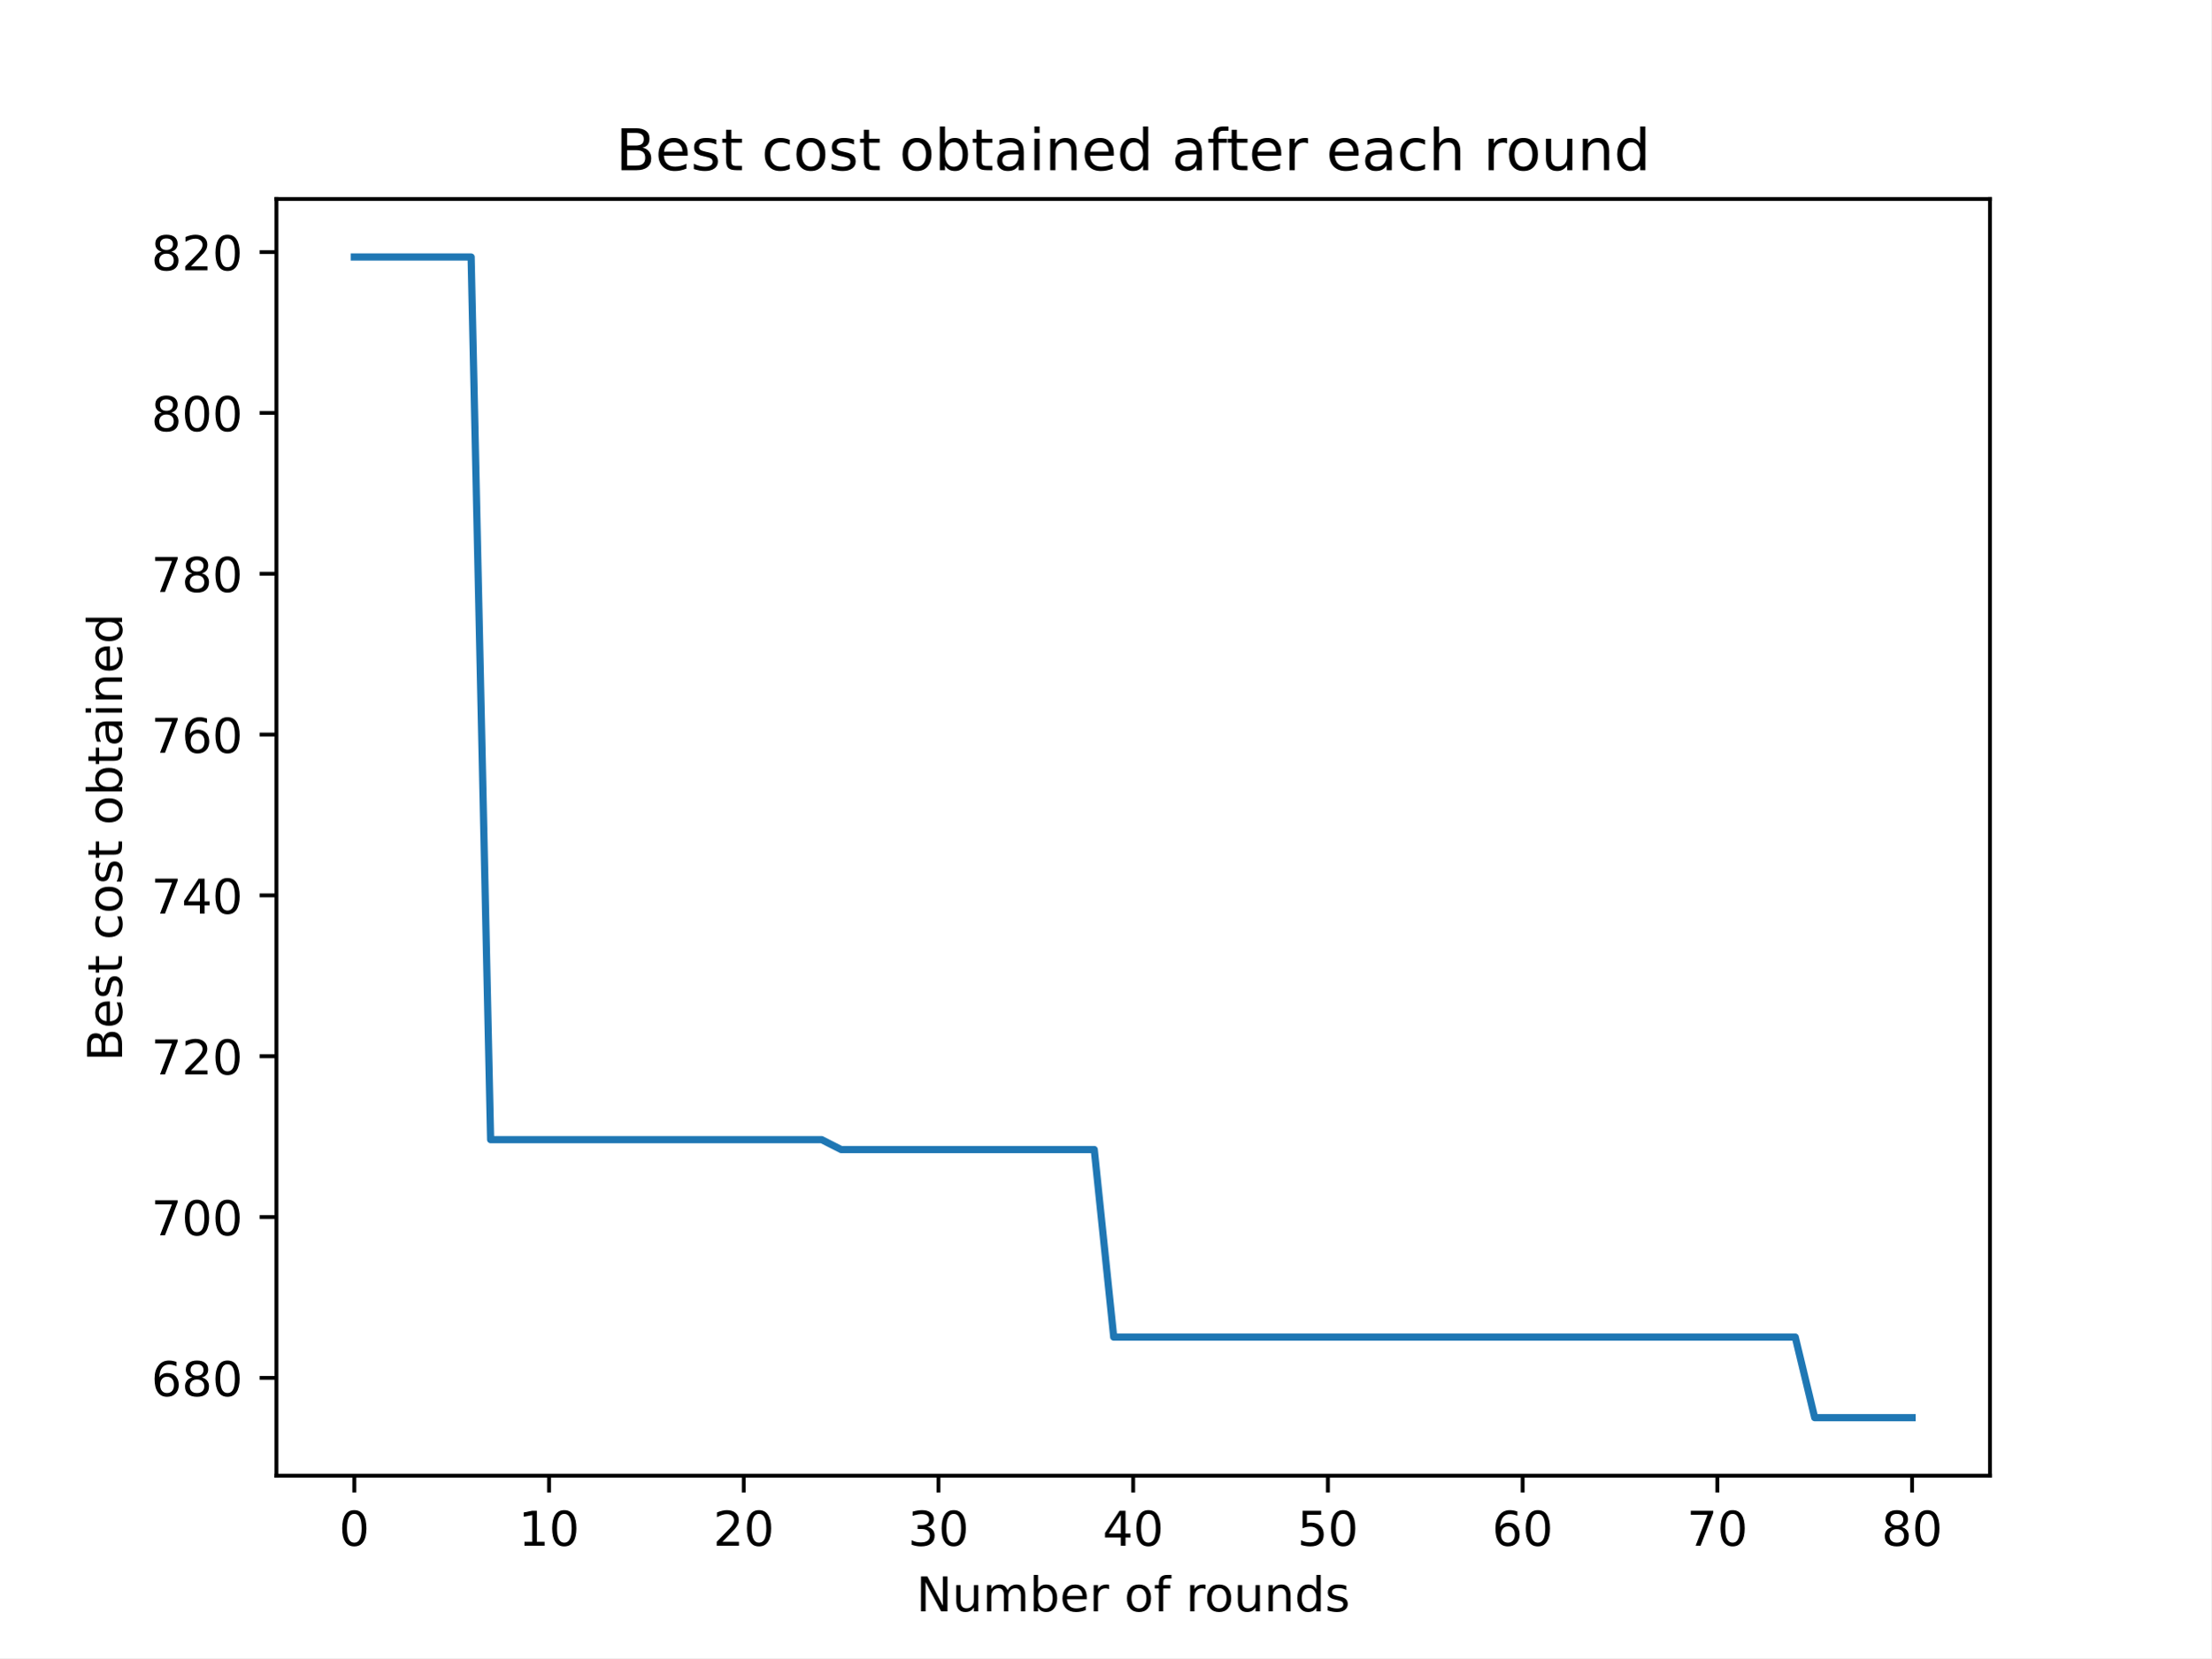
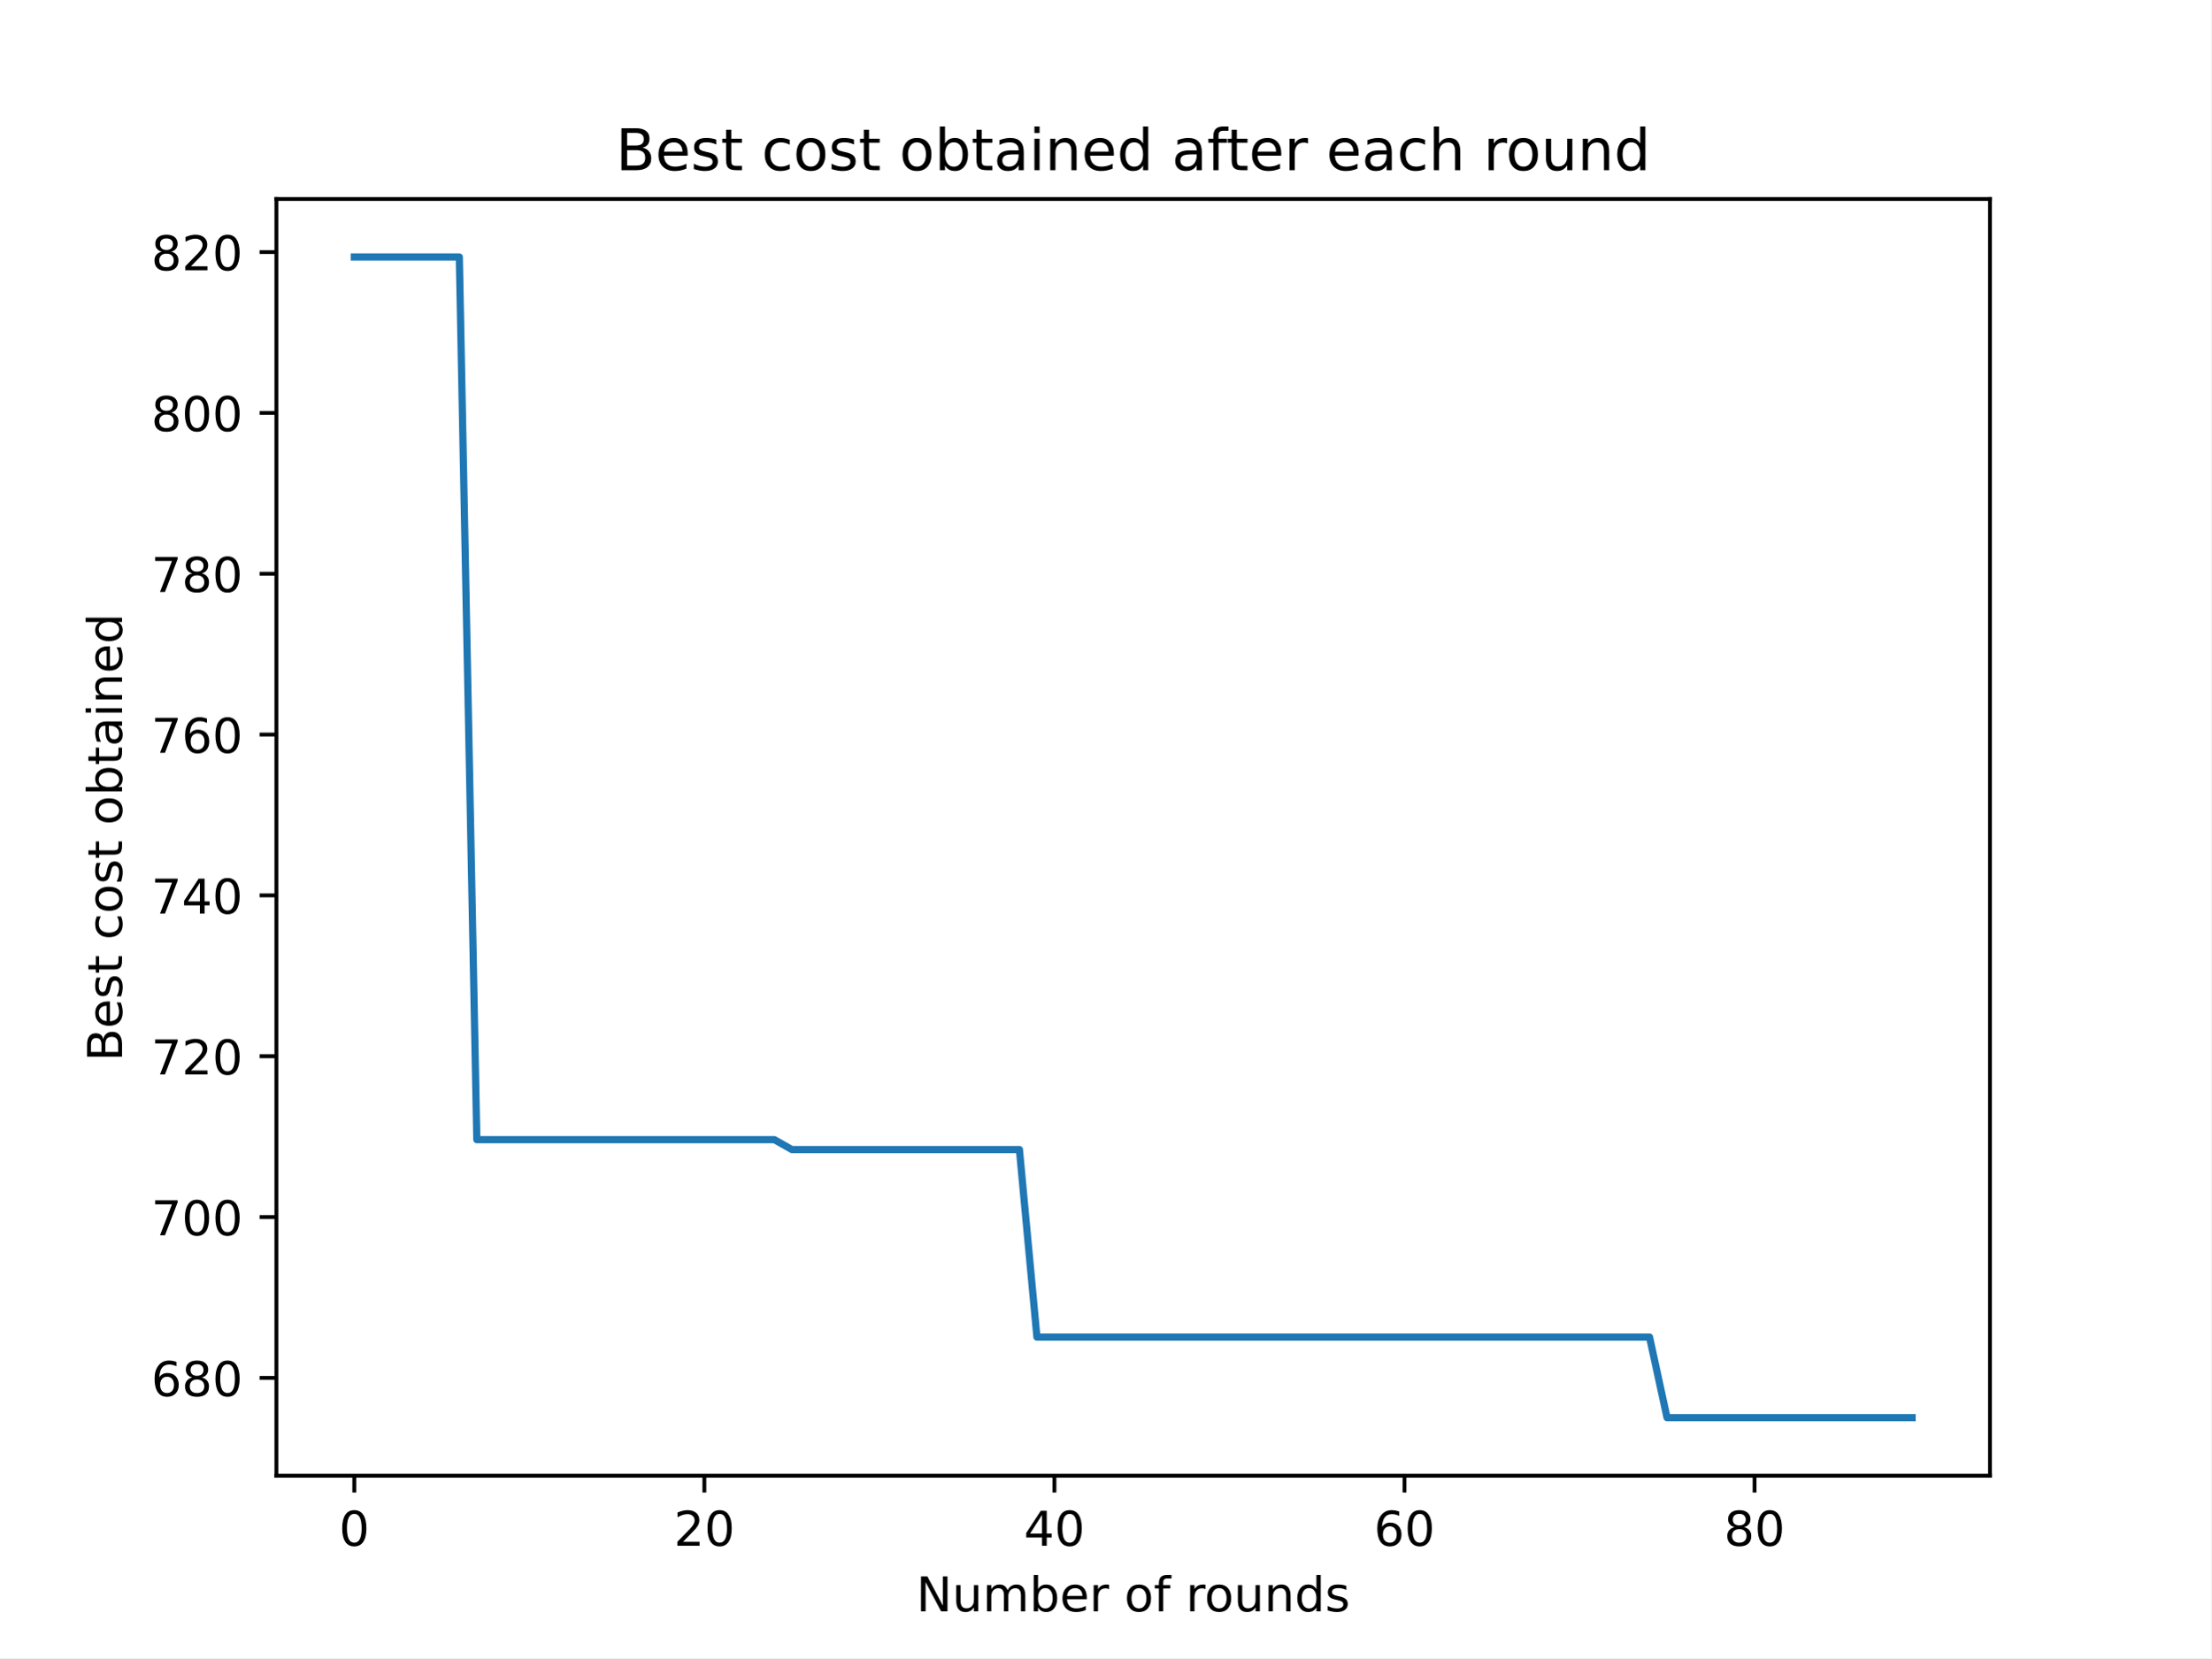
<svg xmlns="http://www.w3.org/2000/svg" xmlns:xlink="http://www.w3.org/1999/xlink" height="345.6pt" version="1.1" viewBox="0 0 460.8 345.6" width="460.8pt">
  <defs>
    <style type="text/css">*{stroke-linecap:butt;stroke-linejoin:round;}</style>
  </defs>
  <g id="figure_1">
    <g id="patch_1">
      <path d="M 0 345.6  L 460.8 345.6  L 460.8 0  L 0 0  z " style="fill:#ffffff;" />
    </g>
    <g id="axes_1">
      <g id="patch_2">
        <path d="M 57.6 307.584  L 414.72 307.584  L 414.72 41.472  L 57.6 41.472  z " style="fill:#ffffff;" />
      </g>
      <g id="matplotlib.axis_1">
        <g id="xtick_1">
          <g id="line2d_1">
            <defs>
-               <path d="M 0 0  L 0 3.5  " id="m6f4fa41542" style="stroke:#000000;stroke-width:0.8;" />
+               <path d="M 0 0  L 0 3.5  " id="m578d3d5909" style="stroke:#000000;stroke-width:0.8;" />
            </defs>
            <g>
-               <use style="stroke:#000000;stroke-width:0.8;" x="73.833" xlink:href="#m6f4fa41542" y="307.584" />
+               <use style="stroke:#000000;stroke-width:0.8;" x="73.833" xlink:href="#m578d3d5909" y="307.584" />
            </g>
          </g>
          <g id="text_1">
            <g transform="translate(70.65148 322.1824)scale(0.1 -0.1)">
              <defs>
                <path d="M 31.781 66.406  Q 24.172 66.406 20.328 58.906  Q 16.5 51.422 16.5 36.375  Q 16.5 21.391 20.328 13.891  Q 24.172 6.391 31.781 6.391  Q 39.453 6.391 43.281 13.891  Q 47.125 21.391 47.125 36.375  Q 47.125 51.422 43.281 58.906  Q 39.453 66.406 31.781 66.406  z M 31.781 74.219  Q 44.047 74.219 50.516 64.516  Q 56.984 54.828 56.984 36.375  Q 56.984 17.969 50.516 8.266  Q 44.047 -1.422 31.781 -1.422  Q 19.531 -1.422 13.062 8.266  Q 6.594 17.969 6.594 36.375  Q 6.594 54.828 13.062 64.516  Q 19.531 74.219 31.781 74.219  z " id="DejaVuSans-48" />
              </defs>
              <use xlink:href="#DejaVuSans-48" />
            </g>
          </g>
        </g>
        <g id="xtick_2">
          <g id="line2d_2">
            <g>
-               <use style="stroke:#000000;stroke-width:0.8;" x="114.415" xlink:href="#m6f4fa41542" y="307.584" />
+               <use style="stroke:#000000;stroke-width:0.8;" x="146.789" xlink:href="#m578d3d5909" y="307.584" />
            </g>
          </g>
          <g id="text_2">
-             <g transform="translate(108.052 322.1824)scale(0.1 -0.1)">
-               <defs>
-                 <path d="M 12.406 8.297  L 28.516 8.297  L 28.516 63.922  L 10.984 60.406  L 10.984 69.391  L 28.422 72.906  L 38.281 72.906  L 38.281 8.297  L 54.391 8.297  L 54.391 0  L 12.406 0  z " id="DejaVuSans-49" />
-               </defs>
-               <use xlink:href="#DejaVuSans-49" />
+             <g transform="translate(140.4263 322.1824)scale(0.1 -0.1)">
+               <defs>
+                 <path d="M 19.188 8.297  L 53.609 8.297  L 53.609 0  L 7.328 0  L 7.328 8.297  Q 12.938 14.109 22.625 23.891  Q 32.328 33.688 34.812 36.531  Q 39.547 41.844 41.422 45.531  Q 43.312 49.219 43.312 52.781  Q 43.312 58.594 39.234 62.25  Q 35.156 65.922 28.609 65.922  Q 23.969 65.922 18.812 64.312  Q 13.672 62.703 7.812 59.422  L 7.812 69.391  Q 13.766 71.781 18.938 73  Q 24.125 74.219 28.422 74.219  Q 39.75 74.219 46.484 68.547  Q 53.219 62.891 53.219 53.422  Q 53.219 48.922 51.531 44.891  Q 49.859 40.875 45.406 35.406  Q 44.188 33.984 37.641 27.219  Q 31.109 20.453 19.188 8.297  z " id="DejaVuSans-50" />
+               </defs>
+               <use xlink:href="#DejaVuSans-50" />
              <use x="63.623" xlink:href="#DejaVuSans-48" />
            </g>
          </g>
        </g>
        <g id="xtick_3">
          <g id="line2d_3">
            <g>
-               <use style="stroke:#000000;stroke-width:0.8;" x="154.996" xlink:href="#m6f4fa41542" y="307.584" />
+               <use style="stroke:#000000;stroke-width:0.8;" x="219.745" xlink:href="#m578d3d5909" y="307.584" />
            </g>
          </g>
          <g id="text_3">
-             <g transform="translate(148.6339 322.1824)scale(0.1 -0.1)">
-               <defs>
-                 <path d="M 19.188 8.297  L 53.609 8.297  L 53.609 0  L 7.328 0  L 7.328 8.297  Q 12.938 14.109 22.625 23.891  Q 32.328 33.688 34.812 36.531  Q 39.547 41.844 41.422 45.531  Q 43.312 49.219 43.312 52.781  Q 43.312 58.594 39.234 62.25  Q 35.156 65.922 28.609 65.922  Q 23.969 65.922 18.812 64.312  Q 13.672 62.703 7.812 59.422  L 7.812 69.391  Q 13.766 71.781 18.938 73  Q 24.125 74.219 28.422 74.219  Q 39.75 74.219 46.484 68.547  Q 53.219 62.891 53.219 53.422  Q 53.219 48.922 51.531 44.891  Q 49.859 40.875 45.406 35.406  Q 44.188 33.984 37.641 27.219  Q 31.109 20.453 19.188 8.297  z " id="DejaVuSans-50" />
-               </defs>
-               <use xlink:href="#DejaVuSans-50" />
+             <g transform="translate(213.3824 322.1824)scale(0.1 -0.1)">
+               <defs>
+                 <path d="M 37.797 64.312  L 12.891 25.391  L 37.797 25.391  z M 35.203 72.906  L 47.609 72.906  L 47.609 25.391  L 58.016 25.391  L 58.016 17.188  L 47.609 17.188  L 47.609 0  L 37.797 0  L 37.797 17.188  L 4.891 17.188  L 4.891 26.703  z " id="DejaVuSans-52" />
+               </defs>
+               <use xlink:href="#DejaVuSans-52" />
              <use x="63.623" xlink:href="#DejaVuSans-48" />
            </g>
          </g>
        </g>
        <g id="xtick_4">
          <g id="line2d_4">
            <g>
-               <use style="stroke:#000000;stroke-width:0.8;" x="195.578" xlink:href="#m6f4fa41542" y="307.584" />
+               <use style="stroke:#000000;stroke-width:0.8;" x="292.701" xlink:href="#m578d3d5909" y="307.584" />
            </g>
          </g>
          <g id="text_4">
-             <g transform="translate(189.2157 322.1824)scale(0.1 -0.1)">
-               <defs>
-                 <path d="M 40.578 39.312  Q 47.656 37.797 51.625 33  Q 55.609 28.219 55.609 21.188  Q 55.609 10.406 48.188 4.484  Q 40.766 -1.422 27.094 -1.422  Q 22.516 -1.422 17.656 -0.516  Q 12.797 0.391 7.625 2.203  L 7.625 11.719  Q 11.719 9.328 16.594 8.109  Q 21.484 6.891 26.812 6.891  Q 36.078 6.891 40.938 10.547  Q 45.797 14.203 45.797 21.188  Q 45.797 27.641 41.281 31.266  Q 36.766 34.906 28.719 34.906  L 20.219 34.906  L 20.219 43.016  L 29.109 43.016  Q 36.375 43.016 40.234 45.922  Q 44.094 48.828 44.094 54.297  Q 44.094 59.906 40.109 62.906  Q 36.141 65.922 28.719 65.922  Q 24.656 65.922 20.016 65.031  Q 15.375 64.156 9.812 62.312  L 9.812 71.094  Q 15.438 72.656 20.344 73.438  Q 25.25 74.219 29.594 74.219  Q 40.828 74.219 47.359 69.109  Q 53.906 64.016 53.906 55.328  Q 53.906 49.266 50.438 45.094  Q 46.969 40.922 40.578 39.312  z " id="DejaVuSans-51" />
-               </defs>
-               <use xlink:href="#DejaVuSans-51" />
+             <g transform="translate(286.3385 322.1824)scale(0.1 -0.1)">
+               <defs>
+                 <path d="M 33.016 40.375  Q 26.375 40.375 22.484 35.828  Q 18.609 31.297 18.609 23.391  Q 18.609 15.531 22.484 10.953  Q 26.375 6.391 33.016 6.391  Q 39.656 6.391 43.531 10.953  Q 47.406 15.531 47.406 23.391  Q 47.406 31.297 43.531 35.828  Q 39.656 40.375 33.016 40.375  z M 52.594 71.297  L 52.594 62.312  Q 48.875 64.062 45.094 64.984  Q 41.312 65.922 37.594 65.922  Q 27.828 65.922 22.672 59.328  Q 17.531 52.734 16.797 39.406  Q 19.672 43.656 24.016 45.922  Q 28.375 48.188 33.594 48.188  Q 44.578 48.188 50.953 41.516  Q 57.328 34.859 57.328 23.391  Q 57.328 12.156 50.688 5.359  Q 44.047 -1.422 33.016 -1.422  Q 20.359 -1.422 13.672 8.266  Q 6.984 17.969 6.984 36.375  Q 6.984 53.656 15.188 63.938  Q 23.391 74.219 37.203 74.219  Q 40.922 74.219 44.703 73.484  Q 48.484 72.75 52.594 71.297  z " id="DejaVuSans-54" />
+               </defs>
+               <use xlink:href="#DejaVuSans-54" />
              <use x="63.623" xlink:href="#DejaVuSans-48" />
            </g>
          </g>
        </g>
        <g id="xtick_5">
          <g id="line2d_5">
            <g>
-               <use style="stroke:#000000;stroke-width:0.8;" x="236.16" xlink:href="#m6f4fa41542" y="307.584" />
+               <use style="stroke:#000000;stroke-width:0.8;" x="365.657" xlink:href="#m578d3d5909" y="307.584" />
            </g>
          </g>
          <g id="text_5">
-             <g transform="translate(229.7975 322.1824)scale(0.1 -0.1)">
-               <defs>
-                 <path d="M 37.797 64.312  L 12.891 25.391  L 37.797 25.391  z M 35.203 72.906  L 47.609 72.906  L 47.609 25.391  L 58.016 25.391  L 58.016 17.188  L 47.609 17.188  L 47.609 0  L 37.797 0  L 37.797 17.188  L 4.891 17.188  L 4.891 26.703  z " id="DejaVuSans-52" />
-               </defs>
-               <use xlink:href="#DejaVuSans-52" />
-               <use x="63.623" xlink:href="#DejaVuSans-48" />
-             </g>
-           </g>
-         </g>
-         <g id="xtick_6">
-           <g id="line2d_6">
-             <g>
-               <use style="stroke:#000000;stroke-width:0.8;" x="276.742" xlink:href="#m6f4fa41542" y="307.584" />
-             </g>
-           </g>
-           <g id="text_6">
-             <g transform="translate(270.3793 322.1824)scale(0.1 -0.1)">
-               <defs>
-                 <path d="M 10.797 72.906  L 49.516 72.906  L 49.516 64.594  L 19.828 64.594  L 19.828 46.734  Q 21.969 47.469 24.109 47.828  Q 26.266 48.188 28.422 48.188  Q 40.625 48.188 47.75 41.5  Q 54.891 34.812 54.891 23.391  Q 54.891 11.625 47.562 5.094  Q 40.234 -1.422 26.906 -1.422  Q 22.312 -1.422 17.547 -0.641  Q 12.797 0.141 7.719 1.703  L 7.719 11.625  Q 12.109 9.234 16.797 8.062  Q 21.484 6.891 26.703 6.891  Q 35.156 6.891 40.078 11.328  Q 45.016 15.766 45.016 23.391  Q 45.016 31 40.078 35.438  Q 35.156 39.891 26.703 39.891  Q 22.75 39.891 18.812 39.016  Q 14.891 38.141 10.797 36.281  z " id="DejaVuSans-53" />
-               </defs>
-               <use xlink:href="#DejaVuSans-53" />
-               <use x="63.623" xlink:href="#DejaVuSans-48" />
-             </g>
-           </g>
-         </g>
-         <g id="xtick_7">
-           <g id="line2d_7">
-             <g>
-               <use style="stroke:#000000;stroke-width:0.8;" x="317.324" xlink:href="#m6f4fa41542" y="307.584" />
-             </g>
-           </g>
-           <g id="text_7">
-             <g transform="translate(310.9611 322.1824)scale(0.1 -0.1)">
-               <defs>
-                 <path d="M 33.016 40.375  Q 26.375 40.375 22.484 35.828  Q 18.609 31.297 18.609 23.391  Q 18.609 15.531 22.484 10.953  Q 26.375 6.391 33.016 6.391  Q 39.656 6.391 43.531 10.953  Q 47.406 15.531 47.406 23.391  Q 47.406 31.297 43.531 35.828  Q 39.656 40.375 33.016 40.375  z M 52.594 71.297  L 52.594 62.312  Q 48.875 64.062 45.094 64.984  Q 41.312 65.922 37.594 65.922  Q 27.828 65.922 22.672 59.328  Q 17.531 52.734 16.797 39.406  Q 19.672 43.656 24.016 45.922  Q 28.375 48.188 33.594 48.188  Q 44.578 48.188 50.953 41.516  Q 57.328 34.859 57.328 23.391  Q 57.328 12.156 50.688 5.359  Q 44.047 -1.422 33.016 -1.422  Q 20.359 -1.422 13.672 8.266  Q 6.984 17.969 6.984 36.375  Q 6.984 53.656 15.188 63.938  Q 23.391 74.219 37.203 74.219  Q 40.922 74.219 44.703 73.484  Q 48.484 72.75 52.594 71.297  z " id="DejaVuSans-54" />
-               </defs>
-               <use xlink:href="#DejaVuSans-54" />
-               <use x="63.623" xlink:href="#DejaVuSans-48" />
-             </g>
-           </g>
-         </g>
-         <g id="xtick_8">
-           <g id="line2d_8">
-             <g>
-               <use style="stroke:#000000;stroke-width:0.8;" x="357.905" xlink:href="#m6f4fa41542" y="307.584" />
-             </g>
-           </g>
-           <g id="text_8">
-             <g transform="translate(351.543 322.1824)scale(0.1 -0.1)">
-               <defs>
-                 <path d="M 8.203 72.906  L 55.078 72.906  L 55.078 68.703  L 28.609 0  L 18.312 0  L 43.219 64.594  L 8.203 64.594  z " id="DejaVuSans-55" />
-               </defs>
-               <use xlink:href="#DejaVuSans-55" />
-               <use x="63.623" xlink:href="#DejaVuSans-48" />
-             </g>
-           </g>
-         </g>
-         <g id="xtick_9">
-           <g id="line2d_9">
-             <g>
-               <use style="stroke:#000000;stroke-width:0.8;" x="398.487" xlink:href="#m6f4fa41542" y="307.584" />
-             </g>
-           </g>
-           <g id="text_9">
-             <g transform="translate(392.1248 322.1824)scale(0.1 -0.1)">
+             <g transform="translate(359.2945 322.1824)scale(0.1 -0.1)">
              <defs>
                <path d="M 31.781 34.625  Q 24.75 34.625 20.719 30.859  Q 16.703 27.094 16.703 20.516  Q 16.703 13.922 20.719 10.156  Q 24.75 6.391 31.781 6.391  Q 38.812 6.391 42.859 10.172  Q 46.922 13.969 46.922 20.516  Q 46.922 27.094 42.891 30.859  Q 38.875 34.625 31.781 34.625  z M 21.922 38.812  Q 15.578 40.375 12.031 44.719  Q 8.5 49.078 8.5 55.328  Q 8.5 64.062 14.719 69.141  Q 20.953 74.219 31.781 74.219  Q 42.672 74.219 48.875 69.141  Q 55.078 64.062 55.078 55.328  Q 55.078 49.078 51.531 44.719  Q 48 40.375 41.703 38.812  Q 48.828 37.156 52.797 32.312  Q 56.781 27.484 56.781 20.516  Q 56.781 9.906 50.312 4.234  Q 43.844 -1.422 31.781 -1.422  Q 19.734 -1.422 13.25 4.234  Q 6.781 9.906 6.781 20.516  Q 6.781 27.484 10.781 32.312  Q 14.797 37.156 21.922 38.812  z M 18.312 54.391  Q 18.312 48.734 21.844 45.562  Q 25.391 42.391 31.781 42.391  Q 38.141 42.391 41.719 45.562  Q 45.312 48.734 45.312 54.391  Q 45.312 60.062 41.719 63.234  Q 38.141 66.406 31.781 66.406  Q 25.391 66.406 21.844 63.234  Q 18.312 60.062 18.312 54.391  z " id="DejaVuSans-56" />
              </defs>
              <use xlink:href="#DejaVuSans-56" />
              <use x="63.623" xlink:href="#DejaVuSans-48" />
            </g>
          </g>
        </g>
-         <g id="text_10">
+         <g id="text_6">
          <g transform="translate(190.9577 335.8606)scale(0.1 -0.1)">
            <defs>
              <path d="M 9.812 72.906  L 23.094 72.906  L 55.422 11.922  L 55.422 72.906  L 64.984 72.906  L 64.984 0  L 51.703 0  L 19.391 60.984  L 19.391 0  L 9.812 0  z " id="DejaVuSans-78" />
              <path d="M 8.5 21.578  L 8.5 54.688  L 17.484 54.688  L 17.484 21.922  Q 17.484 14.156 20.5 10.266  Q 23.531 6.391 29.594 6.391  Q 36.859 6.391 41.078 11.031  Q 45.312 15.672 45.312 23.688  L 45.312 54.688  L 54.297 54.688  L 54.297 0  L 45.312 0  L 45.312 8.406  Q 42.047 3.422 37.719 1  Q 33.406 -1.422 27.688 -1.422  Q 18.266 -1.422 13.375 4.438  Q 8.5 10.297 8.5 21.578  z M 31.109 56  z " id="DejaVuSans-117" />
              <path d="M 52 44.188  Q 55.375 50.25 60.062 53.125  Q 64.75 56 71.094 56  Q 79.641 56 84.281 50.016  Q 88.922 44.047 88.922 33.016  L 88.922 0  L 79.891 0  L 79.891 32.719  Q 79.891 40.578 77.094 44.375  Q 74.312 48.188 68.609 48.188  Q 61.625 48.188 57.562 43.547  Q 53.516 38.922 53.516 30.906  L 53.516 0  L 44.484 0  L 44.484 32.719  Q 44.484 40.625 41.703 44.406  Q 38.922 48.188 33.109 48.188  Q 26.219 48.188 22.156 43.531  Q 18.109 38.875 18.109 30.906  L 18.109 0  L 9.078 0  L 9.078 54.688  L 18.109 54.688  L 18.109 46.188  Q 21.188 51.219 25.484 53.609  Q 29.781 56 35.688 56  Q 41.656 56 45.828 52.969  Q 50 49.953 52 44.188  z " id="DejaVuSans-109" />
              <path d="M 48.688 27.297  Q 48.688 37.203 44.609 42.844  Q 40.531 48.484 33.406 48.484  Q 26.266 48.484 22.188 42.844  Q 18.109 37.203 18.109 27.297  Q 18.109 17.391 22.188 11.75  Q 26.266 6.109 33.406 6.109  Q 40.531 6.109 44.609 11.75  Q 48.688 17.391 48.688 27.297  z M 18.109 46.391  Q 20.953 51.266 25.266 53.625  Q 29.594 56 35.594 56  Q 45.562 56 51.781 48.094  Q 58.016 40.188 58.016 27.297  Q 58.016 14.406 51.781 6.484  Q 45.562 -1.422 35.594 -1.422  Q 29.594 -1.422 25.266 0.953  Q 20.953 3.328 18.109 8.203  L 18.109 0  L 9.078 0  L 9.078 75.984  L 18.109 75.984  z " id="DejaVuSans-98" />
              <path d="M 56.203 29.594  L 56.203 25.203  L 14.891 25.203  Q 15.484 15.922 20.484 11.062  Q 25.484 6.203 34.422 6.203  Q 39.594 6.203 44.453 7.469  Q 49.312 8.734 54.109 11.281  L 54.109 2.781  Q 49.266 0.734 44.188 -0.344  Q 39.109 -1.422 33.891 -1.422  Q 20.797 -1.422 13.156 6.188  Q 5.516 13.812 5.516 26.812  Q 5.516 40.234 12.766 48.109  Q 20.016 56 32.328 56  Q 43.359 56 49.781 48.891  Q 56.203 41.797 56.203 29.594  z M 47.219 32.234  Q 47.125 39.594 43.094 43.984  Q 39.062 48.391 32.422 48.391  Q 24.906 48.391 20.391 44.141  Q 15.875 39.891 15.188 32.172  z " id="DejaVuSans-101" />
              <path d="M 41.109 46.297  Q 39.594 47.172 37.812 47.578  Q 36.031 48 33.891 48  Q 26.266 48 22.188 43.047  Q 18.109 38.094 18.109 28.812  L 18.109 0  L 9.078 0  L 9.078 54.688  L 18.109 54.688  L 18.109 46.188  Q 20.953 51.172 25.484 53.578  Q 30.031 56 36.531 56  Q 37.453 56 38.578 55.875  Q 39.703 55.766 41.062 55.516  z " id="DejaVuSans-114" />
              <path id="DejaVuSans-32" />
              <path d="M 30.609 48.391  Q 23.391 48.391 19.188 42.75  Q 14.984 37.109 14.984 27.297  Q 14.984 17.484 19.156 11.844  Q 23.344 6.203 30.609 6.203  Q 37.797 6.203 41.984 11.859  Q 46.188 17.531 46.188 27.297  Q 46.188 37.016 41.984 42.703  Q 37.797 48.391 30.609 48.391  z M 30.609 56  Q 42.328 56 49.016 48.375  Q 55.719 40.766 55.719 27.297  Q 55.719 13.875 49.016 6.219  Q 42.328 -1.422 30.609 -1.422  Q 18.844 -1.422 12.172 6.219  Q 5.516 13.875 5.516 27.297  Q 5.516 40.766 12.172 48.375  Q 18.844 56 30.609 56  z " id="DejaVuSans-111" />
              <path d="M 37.109 75.984  L 37.109 68.5  L 28.516 68.5  Q 23.688 68.5 21.797 66.547  Q 19.922 64.594 19.922 59.516  L 19.922 54.688  L 34.719 54.688  L 34.719 47.703  L 19.922 47.703  L 19.922 0  L 10.891 0  L 10.891 47.703  L 2.297 47.703  L 2.297 54.688  L 10.891 54.688  L 10.891 58.5  Q 10.891 67.625 15.141 71.797  Q 19.391 75.984 28.609 75.984  z " id="DejaVuSans-102" />
              <path d="M 54.891 33.016  L 54.891 0  L 45.906 0  L 45.906 32.719  Q 45.906 40.484 42.875 44.328  Q 39.844 48.188 33.797 48.188  Q 26.516 48.188 22.312 43.547  Q 18.109 38.922 18.109 30.906  L 18.109 0  L 9.078 0  L 9.078 54.688  L 18.109 54.688  L 18.109 46.188  Q 21.344 51.125 25.703 53.562  Q 30.078 56 35.797 56  Q 45.219 56 50.047 50.172  Q 54.891 44.344 54.891 33.016  z " id="DejaVuSans-110" />
              <path d="M 45.406 46.391  L 45.406 75.984  L 54.391 75.984  L 54.391 0  L 45.406 0  L 45.406 8.203  Q 42.578 3.328 38.25 0.953  Q 33.938 -1.422 27.875 -1.422  Q 17.969 -1.422 11.734 6.484  Q 5.516 14.406 5.516 27.297  Q 5.516 40.188 11.734 48.094  Q 17.969 56 27.875 56  Q 33.938 56 38.25 53.625  Q 42.578 51.266 45.406 46.391  z M 14.797 27.297  Q 14.797 17.391 18.875 11.75  Q 22.953 6.109 30.078 6.109  Q 37.203 6.109 41.297 11.75  Q 45.406 17.391 45.406 27.297  Q 45.406 37.203 41.297 42.844  Q 37.203 48.484 30.078 48.484  Q 22.953 48.484 18.875 42.844  Q 14.797 37.203 14.797 27.297  z " id="DejaVuSans-100" />
              <path d="M 44.281 53.078  L 44.281 44.578  Q 40.484 46.531 36.375 47.5  Q 32.281 48.484 27.875 48.484  Q 21.188 48.484 17.844 46.438  Q 14.5 44.391 14.5 40.281  Q 14.5 37.156 16.891 35.375  Q 19.281 33.594 26.516 31.984  L 29.594 31.297  Q 39.156 29.25 43.188 25.516  Q 47.219 21.781 47.219 15.094  Q 47.219 7.469 41.188 3.016  Q 35.156 -1.422 24.609 -1.422  Q 20.219 -1.422 15.453 -0.562  Q 10.688 0.297 5.422 2  L 5.422 11.281  Q 10.406 8.688 15.234 7.391  Q 20.062 6.109 24.812 6.109  Q 31.156 6.109 34.562 8.281  Q 37.984 10.453 37.984 14.406  Q 37.984 18.062 35.516 20.016  Q 33.062 21.969 24.703 23.781  L 21.578 24.516  Q 13.234 26.266 9.516 29.906  Q 5.812 33.547 5.812 39.891  Q 5.812 47.609 11.281 51.797  Q 16.75 56 26.812 56  Q 31.781 56 36.172 55.266  Q 40.578 54.547 44.281 53.078  z " id="DejaVuSans-115" />
            </defs>
            <use xlink:href="#DejaVuSans-78" />
            <use x="74.805" xlink:href="#DejaVuSans-117" />
            <use x="138.184" xlink:href="#DejaVuSans-109" />
            <use x="235.596" xlink:href="#DejaVuSans-98" />
            <use x="299.072" xlink:href="#DejaVuSans-101" />
            <use x="360.596" xlink:href="#DejaVuSans-114" />
            <use x="401.709" xlink:href="#DejaVuSans-32" />
            <use x="433.496" xlink:href="#DejaVuSans-111" />
            <use x="494.678" xlink:href="#DejaVuSans-102" />
            <use x="529.883" xlink:href="#DejaVuSans-32" />
            <use x="561.67" xlink:href="#DejaVuSans-114" />
            <use x="600.533" xlink:href="#DejaVuSans-111" />
            <use x="661.715" xlink:href="#DejaVuSans-117" />
            <use x="725.094" xlink:href="#DejaVuSans-110" />
            <use x="788.473" xlink:href="#DejaVuSans-100" />
            <use x="851.949" xlink:href="#DejaVuSans-115" />
          </g>
        </g>
      </g>
      <g id="matplotlib.axis_2">
        <g id="ytick_1">
-           <g id="line2d_10">
+           <g id="line2d_6">
            <defs>
-               <path d="M 0 0  L -3.5 0  " id="m85ddaafd01" style="stroke:#000000;stroke-width:0.8;" />
+               <path d="M 0 0  L -3.5 0  " id="m9903466c8c" style="stroke:#000000;stroke-width:0.8;" />
            </defs>
            <g>
-               <use style="stroke:#000000;stroke-width:0.8;" x="57.6" xlink:href="#m85ddaafd01" y="287.2" />
-             </g>
-           </g>
-           <g id="text_11">
+               <use style="stroke:#000000;stroke-width:0.8;" x="57.6" xlink:href="#m9903466c8c" y="287.2" />
+             </g>
+           </g>
+           <g id="text_7">
            <g transform="translate(31.5125 290.9994)scale(0.1 -0.1)">
              <use xlink:href="#DejaVuSans-54" />
              <use x="63.623" xlink:href="#DejaVuSans-56" />
              <use x="127.246" xlink:href="#DejaVuSans-48" />
            </g>
          </g>
        </g>
        <g id="ytick_2">
+           <g id="line2d_7">
+             <g>
+               <use style="stroke:#000000;stroke-width:0.8;" x="57.6" xlink:href="#m9903466c8c" y="253.676" />
+             </g>
+           </g>
+           <g id="text_8">
+             <g transform="translate(31.5125 257.4755)scale(0.1 -0.1)">
+               <defs>
+                 <path d="M 8.203 72.906  L 55.078 72.906  L 55.078 68.703  L 28.609 0  L 18.312 0  L 43.219 64.594  L 8.203 64.594  z " id="DejaVuSans-55" />
+               </defs>
+               <use xlink:href="#DejaVuSans-55" />
+               <use x="63.623" xlink:href="#DejaVuSans-48" />
+               <use x="127.246" xlink:href="#DejaVuSans-48" />
+             </g>
+           </g>
+         </g>
+         <g id="ytick_3">
+           <g id="line2d_8">
+             <g>
+               <use style="stroke:#000000;stroke-width:0.8;" x="57.6" xlink:href="#m9903466c8c" y="220.152" />
+             </g>
+           </g>
+           <g id="text_9">
+             <g transform="translate(31.5125 223.9516)scale(0.1 -0.1)">
+               <use xlink:href="#DejaVuSans-55" />
+               <use x="63.623" xlink:href="#DejaVuSans-50" />
+               <use x="127.246" xlink:href="#DejaVuSans-48" />
+             </g>
+           </g>
+         </g>
+         <g id="ytick_4">
+           <g id="line2d_9">
+             <g>
+               <use style="stroke:#000000;stroke-width:0.8;" x="57.6" xlink:href="#m9903466c8c" y="186.629" />
+             </g>
+           </g>
+           <g id="text_10">
+             <g transform="translate(31.5125 190.4278)scale(0.1 -0.1)">
+               <use xlink:href="#DejaVuSans-55" />
+               <use x="63.623" xlink:href="#DejaVuSans-52" />
+               <use x="127.246" xlink:href="#DejaVuSans-48" />
+             </g>
+           </g>
+         </g>
+         <g id="ytick_5">
+           <g id="line2d_10">
+             <g>
+               <use style="stroke:#000000;stroke-width:0.8;" x="57.6" xlink:href="#m9903466c8c" y="153.105" />
+             </g>
+           </g>
+           <g id="text_11">
+             <g transform="translate(31.5125 156.9039)scale(0.1 -0.1)">
+               <use xlink:href="#DejaVuSans-55" />
+               <use x="63.623" xlink:href="#DejaVuSans-54" />
+               <use x="127.246" xlink:href="#DejaVuSans-48" />
+             </g>
+           </g>
+         </g>
+         <g id="ytick_6">
          <g id="line2d_11">
            <g>
-               <use style="stroke:#000000;stroke-width:0.8;" x="57.6" xlink:href="#m85ddaafd01" y="253.676" />
+               <use style="stroke:#000000;stroke-width:0.8;" x="57.6" xlink:href="#m9903466c8c" y="119.581" />
            </g>
          </g>
          <g id="text_12">
-             <g transform="translate(31.5125 257.4755)scale(0.1 -0.1)">
-               <use xlink:href="#DejaVuSans-55" />
-               <use x="63.623" xlink:href="#DejaVuSans-48" />
-               <use x="127.246" xlink:href="#DejaVuSans-48" />
-             </g>
-           </g>
-         </g>
-         <g id="ytick_3">
+             <g transform="translate(31.5125 123.38)scale(0.1 -0.1)">
+               <use xlink:href="#DejaVuSans-55" />
+               <use x="63.623" xlink:href="#DejaVuSans-56" />
+               <use x="127.246" xlink:href="#DejaVuSans-48" />
+             </g>
+           </g>
+         </g>
+         <g id="ytick_7">
          <g id="line2d_12">
            <g>
-               <use style="stroke:#000000;stroke-width:0.8;" x="57.6" xlink:href="#m85ddaafd01" y="220.152" />
+               <use style="stroke:#000000;stroke-width:0.8;" x="57.6" xlink:href="#m9903466c8c" y="86.057" />
            </g>
          </g>
          <g id="text_13">
-             <g transform="translate(31.5125 223.9516)scale(0.1 -0.1)">
-               <use xlink:href="#DejaVuSans-55" />
-               <use x="63.623" xlink:href="#DejaVuSans-50" />
-               <use x="127.246" xlink:href="#DejaVuSans-48" />
-             </g>
-           </g>
-         </g>
-         <g id="ytick_4">
-           <g id="line2d_13">
-             <g>
-               <use style="stroke:#000000;stroke-width:0.8;" x="57.6" xlink:href="#m85ddaafd01" y="186.629" />
-             </g>
-           </g>
-           <g id="text_14">
-             <g transform="translate(31.5125 190.4278)scale(0.1 -0.1)">
-               <use xlink:href="#DejaVuSans-55" />
-               <use x="63.623" xlink:href="#DejaVuSans-52" />
-               <use x="127.246" xlink:href="#DejaVuSans-48" />
-             </g>
-           </g>
-         </g>
-         <g id="ytick_5">
-           <g id="line2d_14">
-             <g>
-               <use style="stroke:#000000;stroke-width:0.8;" x="57.6" xlink:href="#m85ddaafd01" y="153.105" />
-             </g>
-           </g>
-           <g id="text_15">
-             <g transform="translate(31.5125 156.9039)scale(0.1 -0.1)">
-               <use xlink:href="#DejaVuSans-55" />
-               <use x="63.623" xlink:href="#DejaVuSans-54" />
-               <use x="127.246" xlink:href="#DejaVuSans-48" />
-             </g>
-           </g>
-         </g>
-         <g id="ytick_6">
-           <g id="line2d_15">
-             <g>
-               <use style="stroke:#000000;stroke-width:0.8;" x="57.6" xlink:href="#m85ddaafd01" y="119.581" />
-             </g>
-           </g>
-           <g id="text_16">
-             <g transform="translate(31.5125 123.38)scale(0.1 -0.1)">
-               <use xlink:href="#DejaVuSans-55" />
-               <use x="63.623" xlink:href="#DejaVuSans-56" />
-               <use x="127.246" xlink:href="#DejaVuSans-48" />
-             </g>
-           </g>
-         </g>
-         <g id="ytick_7">
-           <g id="line2d_16">
-             <g>
-               <use style="stroke:#000000;stroke-width:0.8;" x="57.6" xlink:href="#m85ddaafd01" y="86.057" />
-             </g>
-           </g>
-           <g id="text_17">
            <g transform="translate(31.5125 89.85607)scale(0.1 -0.1)">
              <use xlink:href="#DejaVuSans-56" />
              <use x="63.623" xlink:href="#DejaVuSans-48" />
              <use x="127.246" xlink:href="#DejaVuSans-48" />
            </g>
          </g>
        </g>
        <g id="ytick_8">
-           <g id="line2d_17">
-             <g>
-               <use style="stroke:#000000;stroke-width:0.8;" x="57.6" xlink:href="#m85ddaafd01" y="52.533" />
-             </g>
-           </g>
-           <g id="text_18">
+           <g id="line2d_13">
+             <g>
+               <use style="stroke:#000000;stroke-width:0.8;" x="57.6" xlink:href="#m9903466c8c" y="52.533" />
+             </g>
+           </g>
+           <g id="text_14">
            <g transform="translate(31.5125 56.33217)scale(0.1 -0.1)">
              <use xlink:href="#DejaVuSans-56" />
              <use x="63.623" xlink:href="#DejaVuSans-50" />
              <use x="127.246" xlink:href="#DejaVuSans-48" />
            </g>
          </g>
        </g>
-         <g id="text_19">
+         <g id="text_15">
          <g transform="translate(25.43281 221.2178)rotate(-90)scale(0.1 -0.1)">
            <defs>
              <path d="M 19.672 34.812  L 19.672 8.109  L 35.5 8.109  Q 43.453 8.109 47.281 11.406  Q 51.125 14.703 51.125 21.484  Q 51.125 28.328 47.281 31.562  Q 43.453 34.812 35.5 34.812  z M 19.672 64.797  L 19.672 42.828  L 34.281 42.828  Q 41.5 42.828 45.031 45.531  Q 48.578 48.25 48.578 53.812  Q 48.578 59.328 45.031 62.062  Q 41.5 64.797 34.281 64.797  z M 9.812 72.906  L 35.016 72.906  Q 46.297 72.906 52.391 68.219  Q 58.5 63.531 58.5 54.891  Q 58.5 48.188 55.375 44.234  Q 52.25 40.281 46.188 39.312  Q 53.469 37.75 57.5 32.781  Q 61.531 27.828 61.531 20.406  Q 61.531 10.641 54.891 5.312  Q 48.25 0 35.984 0  L 9.812 0  z " id="DejaVuSans-66" />
              <path d="M 18.312 70.219  L 18.312 54.688  L 36.812 54.688  L 36.812 47.703  L 18.312 47.703  L 18.312 18.016  Q 18.312 11.328 20.141 9.422  Q 21.969 7.516 27.594 7.516  L 36.812 7.516  L 36.812 0  L 27.594 0  Q 17.188 0 13.234 3.875  Q 9.281 7.766 9.281 18.016  L 9.281 47.703  L 2.688 47.703  L 2.688 54.688  L 9.281 54.688  L 9.281 70.219  z " id="DejaVuSans-116" />
              <path d="M 48.781 52.594  L 48.781 44.188  Q 44.969 46.297 41.141 47.344  Q 37.312 48.391 33.406 48.391  Q 24.656 48.391 19.812 42.844  Q 14.984 37.312 14.984 27.297  Q 14.984 17.281 19.812 11.734  Q 24.656 6.203 33.406 6.203  Q 37.312 6.203 41.141 7.25  Q 44.969 8.297 48.781 10.406  L 48.781 2.094  Q 45.016 0.344 40.984 -0.531  Q 36.969 -1.422 32.422 -1.422  Q 20.062 -1.422 12.781 6.344  Q 5.516 14.109 5.516 27.297  Q 5.516 40.672 12.859 48.328  Q 20.219 56 33.016 56  Q 37.156 56 41.109 55.141  Q 45.062 54.297 48.781 52.594  z " id="DejaVuSans-99" />
              <path d="M 34.281 27.484  Q 23.391 27.484 19.188 25  Q 14.984 22.516 14.984 16.5  Q 14.984 11.719 18.141 8.906  Q 21.297 6.109 26.703 6.109  Q 34.188 6.109 38.703 11.406  Q 43.219 16.703 43.219 25.484  L 43.219 27.484  z M 52.203 31.203  L 52.203 0  L 43.219 0  L 43.219 8.297  Q 40.141 3.328 35.547 0.953  Q 30.953 -1.422 24.312 -1.422  Q 15.922 -1.422 10.953 3.297  Q 6 8.016 6 15.922  Q 6 25.141 12.172 29.828  Q 18.359 34.516 30.609 34.516  L 43.219 34.516  L 43.219 35.406  Q 43.219 41.609 39.141 45  Q 35.062 48.391 27.688 48.391  Q 23 48.391 18.547 47.266  Q 14.109 46.141 10.016 43.891  L 10.016 52.203  Q 14.938 54.109 19.578 55.047  Q 24.219 56 28.609 56  Q 40.484 56 46.344 49.844  Q 52.203 43.703 52.203 31.203  z " id="DejaVuSans-97" />
              <path d="M 9.422 54.688  L 18.406 54.688  L 18.406 0  L 9.422 0  z M 9.422 75.984  L 18.406 75.984  L 18.406 64.594  L 9.422 64.594  z " id="DejaVuSans-105" />
            </defs>
            <use xlink:href="#DejaVuSans-66" />
            <use x="68.604" xlink:href="#DejaVuSans-101" />
            <use x="130.127" xlink:href="#DejaVuSans-115" />
            <use x="182.227" xlink:href="#DejaVuSans-116" />
            <use x="221.436" xlink:href="#DejaVuSans-32" />
            <use x="253.223" xlink:href="#DejaVuSans-99" />
            <use x="308.203" xlink:href="#DejaVuSans-111" />
            <use x="369.385" xlink:href="#DejaVuSans-115" />
            <use x="421.484" xlink:href="#DejaVuSans-116" />
            <use x="460.693" xlink:href="#DejaVuSans-32" />
            <use x="492.48" xlink:href="#DejaVuSans-111" />
            <use x="553.662" xlink:href="#DejaVuSans-98" />
            <use x="617.139" xlink:href="#DejaVuSans-116" />
            <use x="656.348" xlink:href="#DejaVuSans-97" />
            <use x="717.627" xlink:href="#DejaVuSans-105" />
            <use x="745.41" xlink:href="#DejaVuSans-110" />
            <use x="808.789" xlink:href="#DejaVuSans-101" />
            <use x="870.312" xlink:href="#DejaVuSans-100" />
          </g>
        </g>
      </g>
-       <g id="line2d_18">
-         <path clip-path="url(#p9c04d920b7)" d="M 73.833 53.568  L 77.891 53.568  L 81.949 53.568  L 86.007 53.568  L 90.065 53.568  L 94.124 53.568  L 98.182 53.568  L 102.24 237.539  L 106.298 237.539  L 110.356 237.539  L 114.415 237.539  L 118.473 237.539  L 122.531 237.539  L 126.589 237.539  L 130.647 237.539  L 134.705 237.539  L 138.764 237.539  L 142.822 237.539  L 146.88 237.539  L 150.938 237.539  L 154.996 237.539  L 159.055 237.539  L 163.113 237.539  L 167.171 237.539  L 171.229 237.539  L 175.287 239.601  L 179.345 239.601  L 183.404 239.601  L 187.462 239.601  L 191.52 239.601  L 195.578 239.601  L 199.636 239.601  L 203.695 239.601  L 207.753 239.601  L 211.811 239.601  L 215.869 239.601  L 219.927 239.601  L 223.985 239.601  L 228.044 239.601  L 232.102 278.694  L 236.16 278.694  L 240.218 278.694  L 244.276 278.694  L 248.335 278.694  L 252.393 278.694  L 256.451 278.694  L 260.509 278.694  L 264.567 278.694  L 268.625 278.694  L 272.684 278.694  L 276.742 278.694  L 280.8 278.694  L 284.858 278.694  L 288.916 278.694  L 292.975 278.694  L 297.033 278.694  L 301.091 278.694  L 305.149 278.694  L 309.207 278.694  L 313.265 278.694  L 317.324 278.694  L 321.382 278.694  L 325.44 278.694  L 329.498 278.694  L 333.556 278.694  L 337.615 278.694  L 341.673 278.694  L 345.731 278.694  L 349.789 278.694  L 353.847 278.694  L 357.905 278.694  L 361.964 278.694  L 366.022 278.694  L 370.08 278.694  L 374.138 278.694  L 378.196 295.488  L 382.255 295.488  L 386.313 295.488  L 390.371 295.488  L 394.429 295.488  L 398.487 295.488  " style="fill:none;stroke:#1f77b4;stroke-linecap:square;stroke-width:1.5;" />
+       <g id="line2d_14">
+         <path clip-path="url(#p6af57d5e96)" d="M 73.833 53.568  L 77.481 53.568  L 81.128 53.568  L 84.776 53.568  L 88.424 53.568  L 92.072 53.568  L 95.72 53.568  L 99.367 237.539  L 103.015 237.539  L 106.663 237.539  L 110.311 237.539  L 113.959 237.539  L 117.606 237.539  L 121.254 237.539  L 124.902 237.539  L 128.55 237.539  L 132.198 237.539  L 135.845 237.539  L 139.493 237.539  L 143.141 237.539  L 146.789 237.539  L 150.437 237.539  L 154.084 237.539  L 157.732 237.539  L 161.38 237.539  L 165.028 239.601  L 168.676 239.601  L 172.323 239.601  L 175.971 239.601  L 179.619 239.601  L 183.267 239.601  L 186.915 239.601  L 190.562 239.601  L 194.21 239.601  L 197.858 239.601  L 201.506 239.601  L 205.154 239.601  L 208.801 239.601  L 212.449 239.601  L 216.097 278.694  L 219.745 278.694  L 223.393 278.694  L 227.04 278.694  L 230.688 278.694  L 234.336 278.694  L 237.984 278.694  L 241.632 278.694  L 245.28 278.694  L 248.927 278.694  L 252.575 278.694  L 256.223 278.694  L 259.871 278.694  L 263.519 278.694  L 267.166 278.694  L 270.814 278.694  L 274.462 278.694  L 278.11 278.694  L 281.758 278.694  L 285.405 278.694  L 289.053 278.694  L 292.701 278.694  L 296.349 278.694  L 299.997 278.694  L 303.644 278.694  L 307.292 278.694  L 310.94 278.694  L 314.588 278.694  L 318.236 278.694  L 321.883 278.694  L 325.531 278.694  L 329.179 278.694  L 332.827 278.694  L 336.475 278.694  L 340.122 278.694  L 343.77 278.694  L 347.418 295.488  L 351.066 295.488  L 354.714 295.488  L 358.361 295.488  L 362.009 295.488  L 365.657 295.488  L 369.305 295.488  L 372.953 295.488  L 376.6 295.488  L 380.248 295.488  L 383.896 295.488  L 387.544 295.488  L 391.192 295.488  L 394.839 295.488  L 398.487 295.488  " style="fill:none;stroke:#1f77b4;stroke-linecap:square;stroke-width:1.5;" />
      </g>
      <g id="patch_3">
        <path d="M 57.6 307.584  L 57.6 41.472  " style="fill:none;stroke:#000000;stroke-linecap:square;stroke-linejoin:miter;stroke-width:0.8;" />
      </g>
      <g id="patch_4">
        <path d="M 414.72 307.584  L 414.72 41.472  " style="fill:none;stroke:#000000;stroke-linecap:square;stroke-linejoin:miter;stroke-width:0.8;" />
      </g>
      <g id="patch_5">
        <path d="M 57.6 307.584  L 414.72 307.584  " style="fill:none;stroke:#000000;stroke-linecap:square;stroke-linejoin:miter;stroke-width:0.8;" />
      </g>
      <g id="patch_6">
        <path d="M 57.6 41.472  L 414.72 41.472  " style="fill:none;stroke:#000000;stroke-linecap:square;stroke-linejoin:miter;stroke-width:0.8;" />
      </g>
-       <g id="text_20">
+       <g id="text_16">
        <g transform="translate(128.3297 35.472)scale(0.12 -0.12)">
          <defs>
            <path d="M 54.891 33.016  L 54.891 0  L 45.906 0  L 45.906 32.719  Q 45.906 40.484 42.875 44.328  Q 39.844 48.188 33.797 48.188  Q 26.516 48.188 22.312 43.547  Q 18.109 38.922 18.109 30.906  L 18.109 0  L 9.078 0  L 9.078 75.984  L 18.109 75.984  L 18.109 46.188  Q 21.344 51.125 25.703 53.562  Q 30.078 56 35.797 56  Q 45.219 56 50.047 50.172  Q 54.891 44.344 54.891 33.016  z " id="DejaVuSans-104" />
          </defs>
          <use xlink:href="#DejaVuSans-66" />
          <use x="68.604" xlink:href="#DejaVuSans-101" />
          <use x="130.127" xlink:href="#DejaVuSans-115" />
          <use x="182.227" xlink:href="#DejaVuSans-116" />
          <use x="221.436" xlink:href="#DejaVuSans-32" />
          <use x="253.223" xlink:href="#DejaVuSans-99" />
          <use x="308.203" xlink:href="#DejaVuSans-111" />
          <use x="369.385" xlink:href="#DejaVuSans-115" />
          <use x="421.484" xlink:href="#DejaVuSans-116" />
          <use x="460.693" xlink:href="#DejaVuSans-32" />
          <use x="492.48" xlink:href="#DejaVuSans-111" />
          <use x="553.662" xlink:href="#DejaVuSans-98" />
          <use x="617.139" xlink:href="#DejaVuSans-116" />
          <use x="656.348" xlink:href="#DejaVuSans-97" />
          <use x="717.627" xlink:href="#DejaVuSans-105" />
          <use x="745.41" xlink:href="#DejaVuSans-110" />
          <use x="808.789" xlink:href="#DejaVuSans-101" />
          <use x="870.312" xlink:href="#DejaVuSans-100" />
          <use x="933.789" xlink:href="#DejaVuSans-32" />
          <use x="965.576" xlink:href="#DejaVuSans-97" />
          <use x="1026.855" xlink:href="#DejaVuSans-102" />
          <use x="1060.311" xlink:href="#DejaVuSans-116" />
          <use x="1099.52" xlink:href="#DejaVuSans-101" />
          <use x="1161.043" xlink:href="#DejaVuSans-114" />
          <use x="1202.156" xlink:href="#DejaVuSans-32" />
          <use x="1233.943" xlink:href="#DejaVuSans-101" />
          <use x="1295.467" xlink:href="#DejaVuSans-97" />
          <use x="1356.746" xlink:href="#DejaVuSans-99" />
          <use x="1411.727" xlink:href="#DejaVuSans-104" />
          <use x="1475.105" xlink:href="#DejaVuSans-32" />
          <use x="1506.893" xlink:href="#DejaVuSans-114" />
          <use x="1545.756" xlink:href="#DejaVuSans-111" />
          <use x="1606.938" xlink:href="#DejaVuSans-117" />
          <use x="1670.316" xlink:href="#DejaVuSans-110" />
          <use x="1733.695" xlink:href="#DejaVuSans-100" />
        </g>
      </g>
    </g>
  </g>
  <defs>
-     <clipPath id="p9c04d920b7">
+     <clipPath id="p6af57d5e96">
      <rect height="266.112" width="357.12" x="57.6" y="41.472" />
    </clipPath>
  </defs>
</svg>
